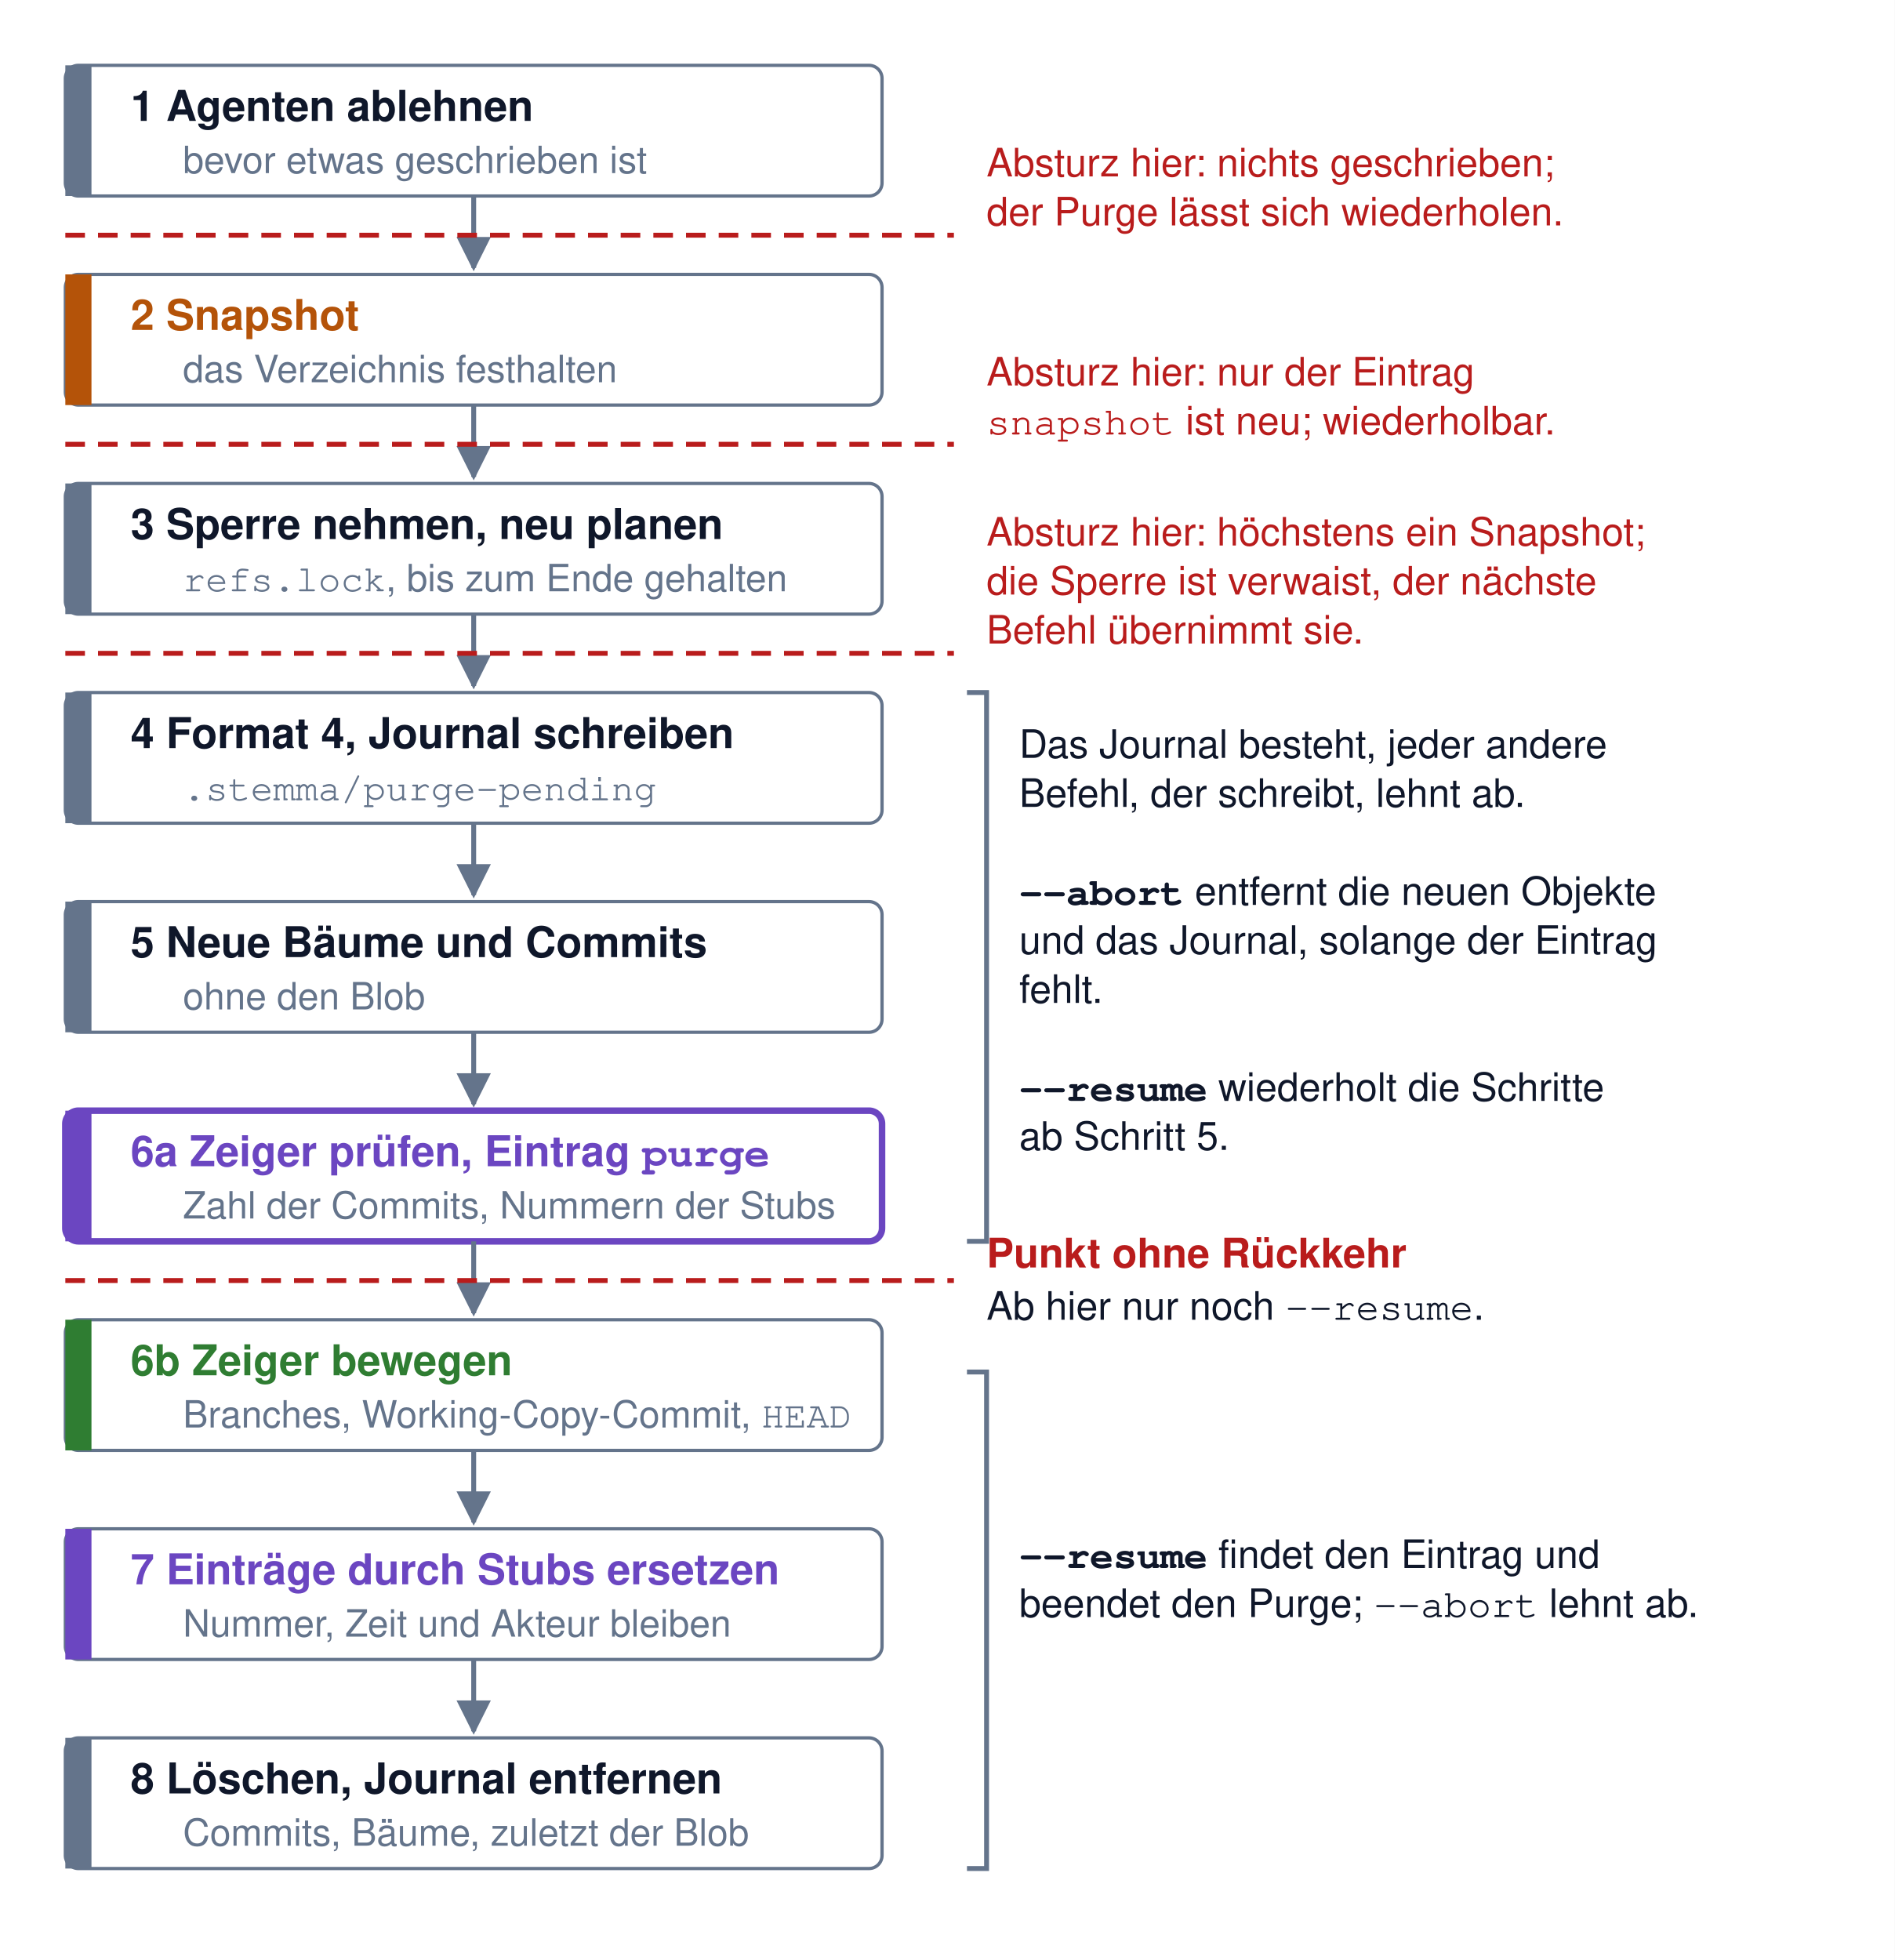
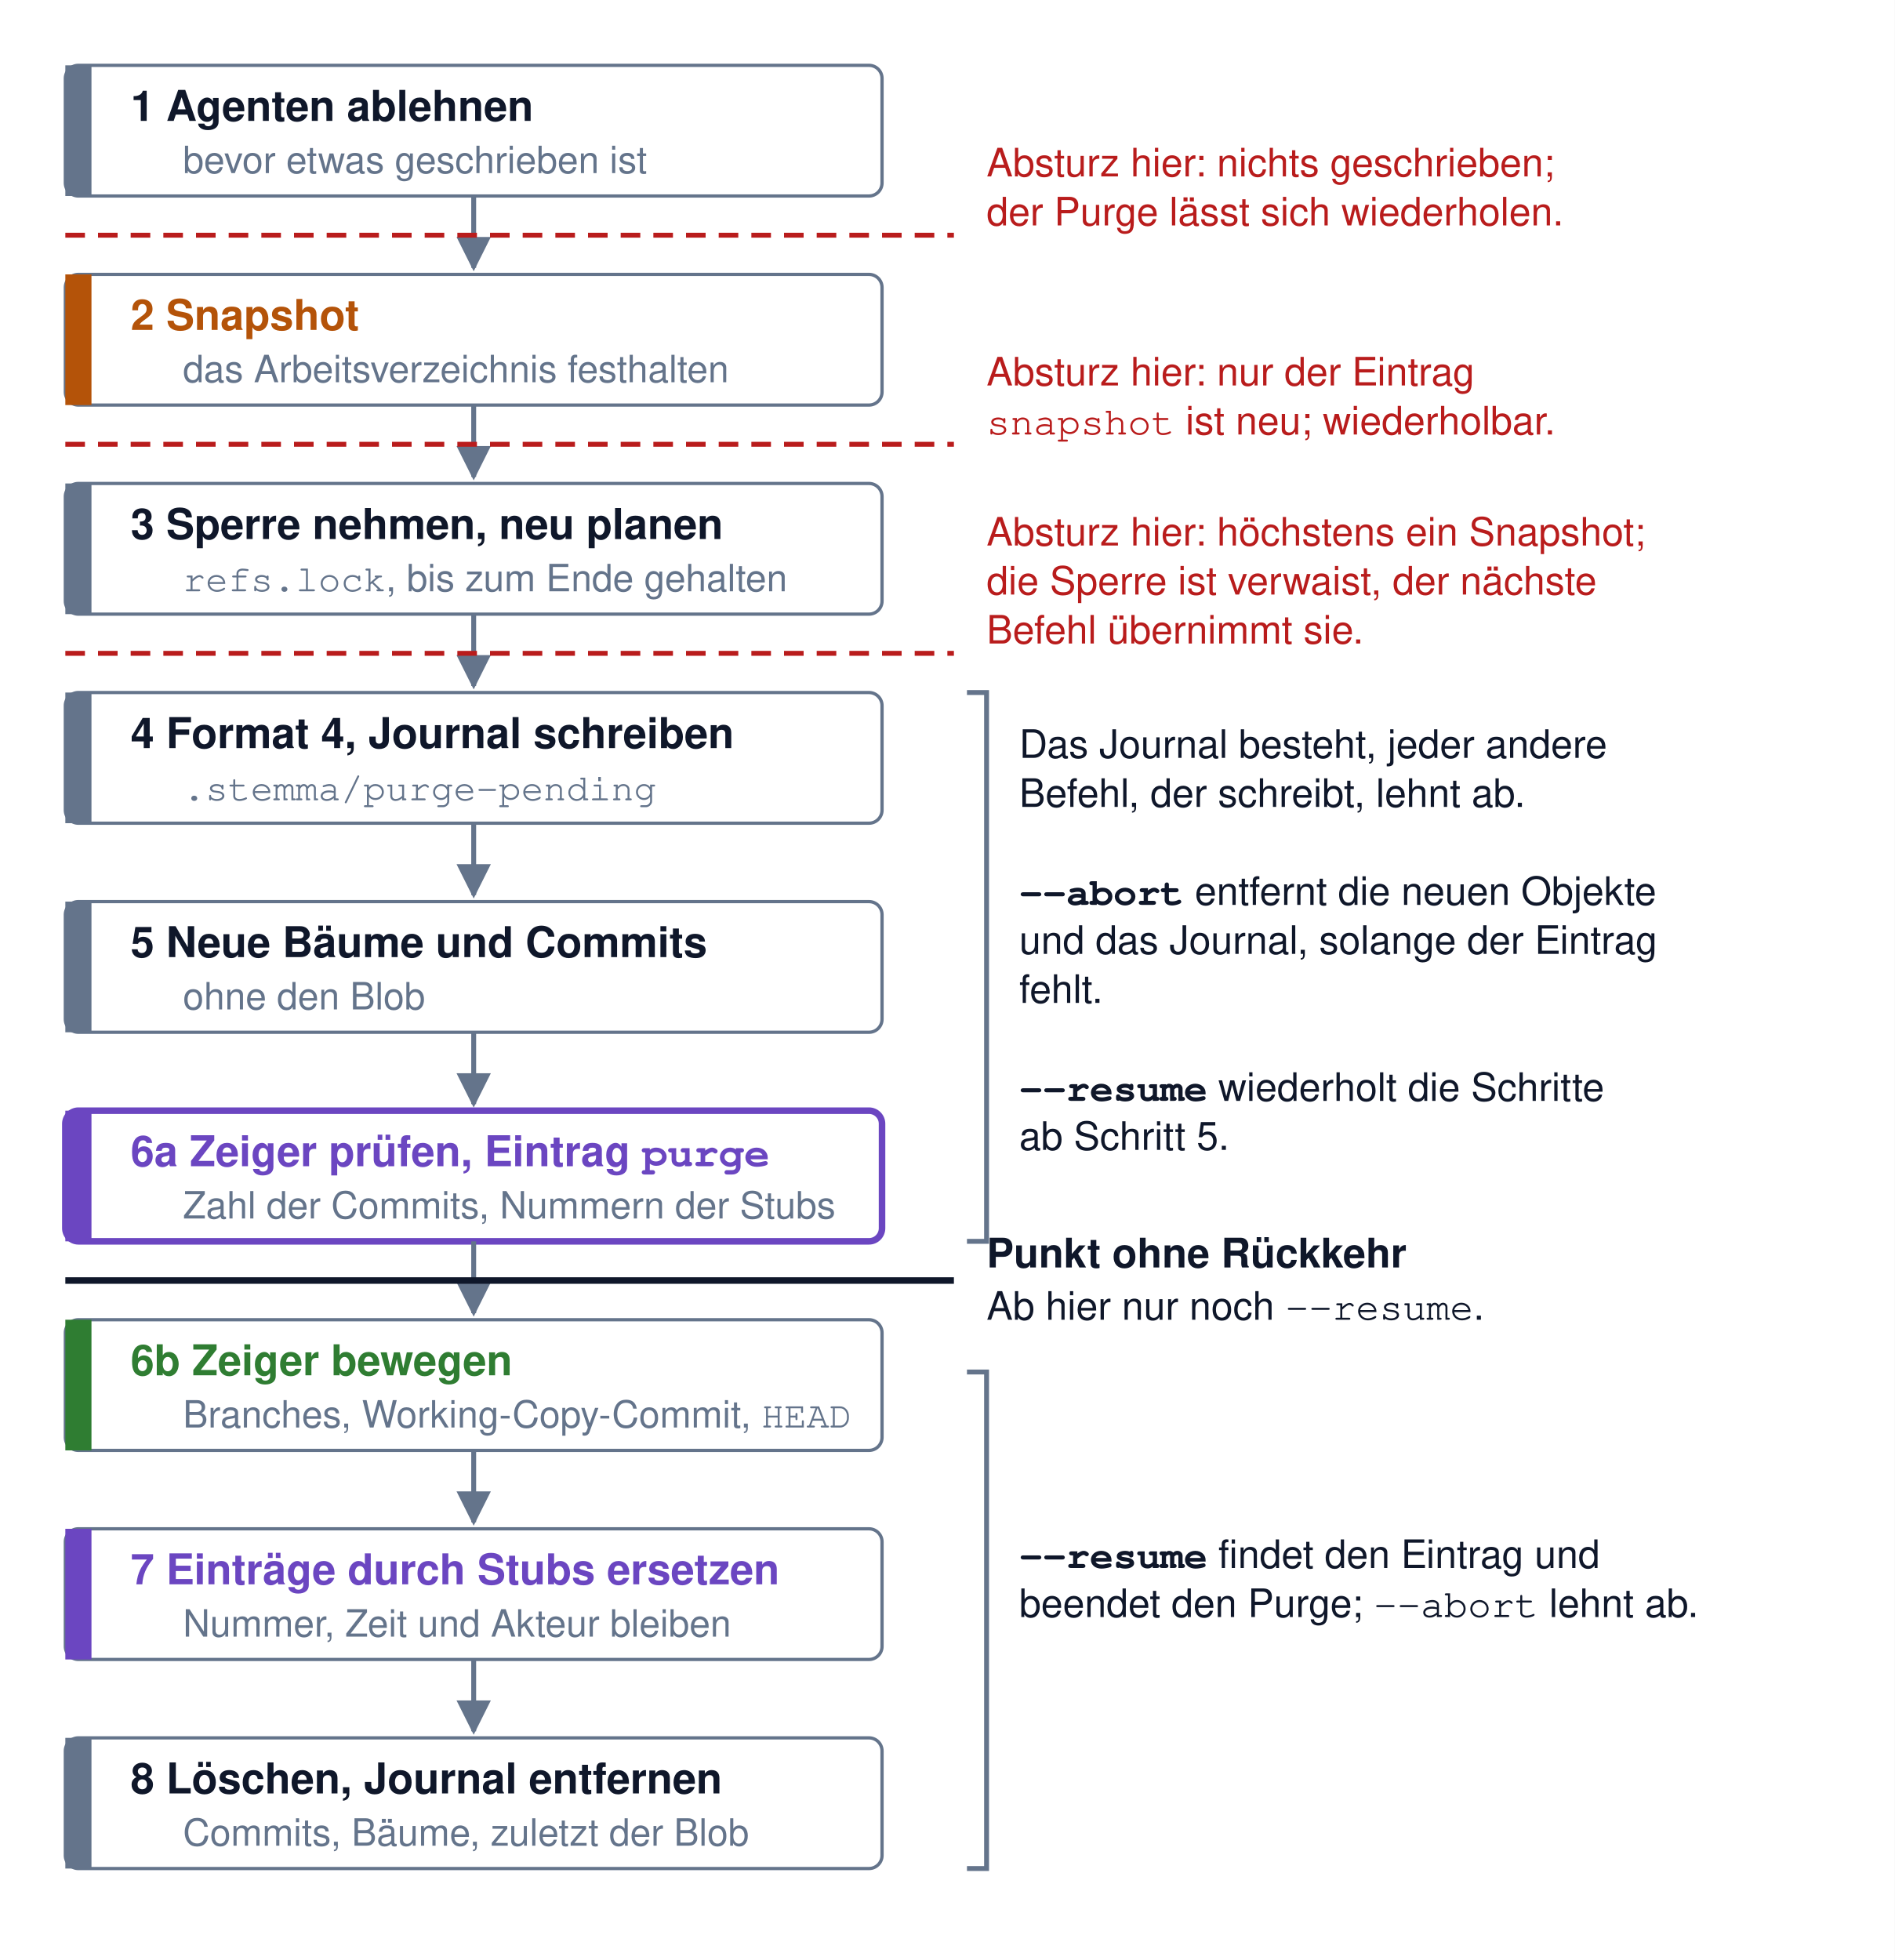
<svg xmlns="http://www.w3.org/2000/svg" viewBox="0 0 580 600" font-family="Helvetica, Arial, sans-serif">
  <defs>
    <marker id="arrow" viewBox="0 0 10 10" refX="9" refY="5" markerWidth="7" markerHeight="7" orient="auto">
      <path d="M0,0 L10,5 L0,10 z" fill="#64748B" />
    </marker>
  </defs>
  <rect x="0" y="0" width="580" height="600" fill="#FFFFFF" />
  <g stroke="#64748B" stroke-width="1" fill="#FFFFFF">
    <rect x="20" y="20" width="250" height="40" rx="4" />
    <rect x="20" y="84" width="250" height="40" rx="4" />
    <rect x="20" y="148" width="250" height="40" rx="4" />
    <rect x="20" y="212" width="250" height="40" rx="4" />
    <rect x="20" y="276" width="250" height="40" rx="4" />
    <rect x="20" y="340" width="250" height="40" rx="4" stroke="#6B46C1" stroke-width="2" />
    <rect x="20" y="404" width="250" height="40" rx="4" />
    <rect x="20" y="468" width="250" height="40" rx="4" />
    <rect x="20" y="532" width="250" height="40" rx="4" />
  </g>
  <g>
    <rect x="20" y="20" width="8" height="40" fill="#64748B" />
    <rect x="20" y="84" width="8" height="40" fill="#B45309" />
    <rect x="20" y="148" width="8" height="40" fill="#64748B" />
    <rect x="20" y="212" width="8" height="40" fill="#64748B" />
    <rect x="20" y="276" width="8" height="40" fill="#64748B" />
    <rect x="20" y="340" width="8" height="40" fill="#6B46C1" />
    <rect x="20" y="404" width="8" height="40" fill="#2F7D32" />
    <rect x="20" y="468" width="8" height="40" fill="#6B46C1" />
    <rect x="20" y="532" width="8" height="40" fill="#64748B" />
  </g>
  <g font-size="13" font-weight="bold" fill="#0F172A">
    <text x="40" y="37">1  Agenten ablehnen</text>
    <text x="40" y="101" fill="#B45309">2  Snapshot</text>
    <text x="40" y="165">3  Sperre nehmen, neu planen</text>
    <text x="40" y="229">4  Format 4, Journal schreiben</text>
    <text x="40" y="293">5  Neue Bäume und Commits</text>
    <text x="40" y="357" fill="#6B46C1">6a  Zeiger prüfen, Eintrag <tspan font-family="Courier, monospace">purge</tspan>
    </text>
    <text x="40" y="421" fill="#2F7D32">6b  Zeiger bewegen</text>
    <text x="40" y="485" fill="#6B46C1">7  Einträge durch Stubs ersetzen</text>
    <text x="40" y="549">8  Löschen, Journal entfernen</text>
  </g>
  <g font-size="11.5" fill="#64748B">
    <text x="56" y="53">bevor etwas geschrieben ist</text>
-     <text x="56" y="117">das Verzeichnis festhalten</text>
+     <text x="56" y="117">das Arbeitsverzeichnis festhalten</text>
    <text x="56" y="181">
      <tspan font-family="Courier, monospace">refs.lock</tspan>, bis zum Ende gehalten</text>
    <text x="56" y="245">
      <tspan font-family="Courier, monospace">.stemma/purge-pending</tspan>
    </text>
    <text x="56" y="309">ohne den Blob</text>
    <text x="56" y="373">Zahl der Commits, Nummern der Stubs</text>
    <text x="56" y="437">Branches, Working-Copy-Commit, <tspan font-family="Courier, monospace">HEAD</tspan>
    </text>
    <text x="56" y="501">Nummer, Zeit und Akteur bleiben</text>
    <text x="56" y="565">Commits, Bäume, zuletzt der Blob</text>
  </g>
  <g stroke="#64748B" stroke-width="1.5" marker-end="url(#arrow)">
    <line x1="145" y1="60" x2="145" y2="82" />
    <line x1="145" y1="124" x2="145" y2="146" />
    <line x1="145" y1="188" x2="145" y2="210" />
    <line x1="145" y1="252" x2="145" y2="274" />
    <line x1="145" y1="316" x2="145" y2="338" />
    <line x1="145" y1="380" x2="145" y2="402" />
    <line x1="145" y1="444" x2="145" y2="466" />
    <line x1="145" y1="508" x2="145" y2="530" />
  </g>
-   <line x1="20" y1="392" x2="292" y2="392" stroke="#B91C1C" stroke-width="1.5" stroke-dasharray="6 4" />
-   <text x="302" y="388" font-size="12.5" font-weight="bold" fill="#B91C1C">Punkt ohne Rückkehr</text>
+   <line x1="20" y1="392" x2="292" y2="392" stroke="#0F172A" stroke-width="2" />
+   <text x="302" y="388" font-size="12.5" font-weight="bold" fill="#0F172A">Punkt ohne Rückkehr</text>
  <text x="302" y="404" font-size="12" fill="#0F172A">Ab hier nur noch <tspan font-family="Courier, monospace">--resume</tspan>.</text>
  <line x1="20" y1="72" x2="292" y2="72" stroke="#B91C1C" stroke-width="1.5" stroke-dasharray="6 4" />
  <g font-size="12" fill="#B91C1C">
    <text x="302" y="54">Absturz hier: nichts geschrieben;</text>
    <text x="302" y="69">der Purge lässt sich wiederholen.</text>
  </g>
  <line x1="20" y1="136" x2="292" y2="136" stroke="#B91C1C" stroke-width="1.5" stroke-dasharray="6 4" />
  <g font-size="12" fill="#B91C1C">
    <text x="302" y="118">Absturz hier: nur der Eintrag</text>
    <text x="302" y="133">
      <tspan font-family="Courier, monospace">snapshot</tspan> ist neu; wiederholbar.</text>
  </g>
  <line x1="20" y1="200" x2="292" y2="200" stroke="#B91C1C" stroke-width="1.5" stroke-dasharray="6 4" />
  <g font-size="12" fill="#B91C1C">
    <text x="302" y="167">Absturz hier: höchstens ein Snapshot;</text>
    <text x="302" y="182">die Sperre ist verwaist, der nächste</text>
    <text x="302" y="197">Befehl übernimmt sie.</text>
  </g>
  <g stroke="#64748B" stroke-width="1.5" fill="none">
    <path d="M296,212 L302,212 L302,380 L296,380" />
    <path d="M296,420 L302,420 L302,572 L296,572" />
  </g>
  <g font-size="12" fill="#0F172A">
    <text x="312" y="232">Das Journal besteht, jeder andere</text>
    <text x="312" y="247">Befehl, der schreibt, lehnt ab.</text>
    <text x="312" y="277">
      <tspan font-family="Courier, monospace" font-weight="bold">--abort</tspan> entfernt die neuen Objekte</text>
    <text x="312" y="292">und das Journal, solange der Eintrag</text>
    <text x="312" y="307">fehlt.</text>
    <text x="312" y="337">
      <tspan font-family="Courier, monospace" font-weight="bold">--resume</tspan> wiederholt die Schritte</text>
    <text x="312" y="352">ab Schritt 5.</text>
    <text x="312" y="480">
      <tspan font-family="Courier, monospace" font-weight="bold">--resume</tspan> findet den Eintrag und</text>
    <text x="312" y="495">beendet den Purge; <tspan font-family="Courier, monospace">--abort</tspan> lehnt ab.</text>
  </g>
</svg>
